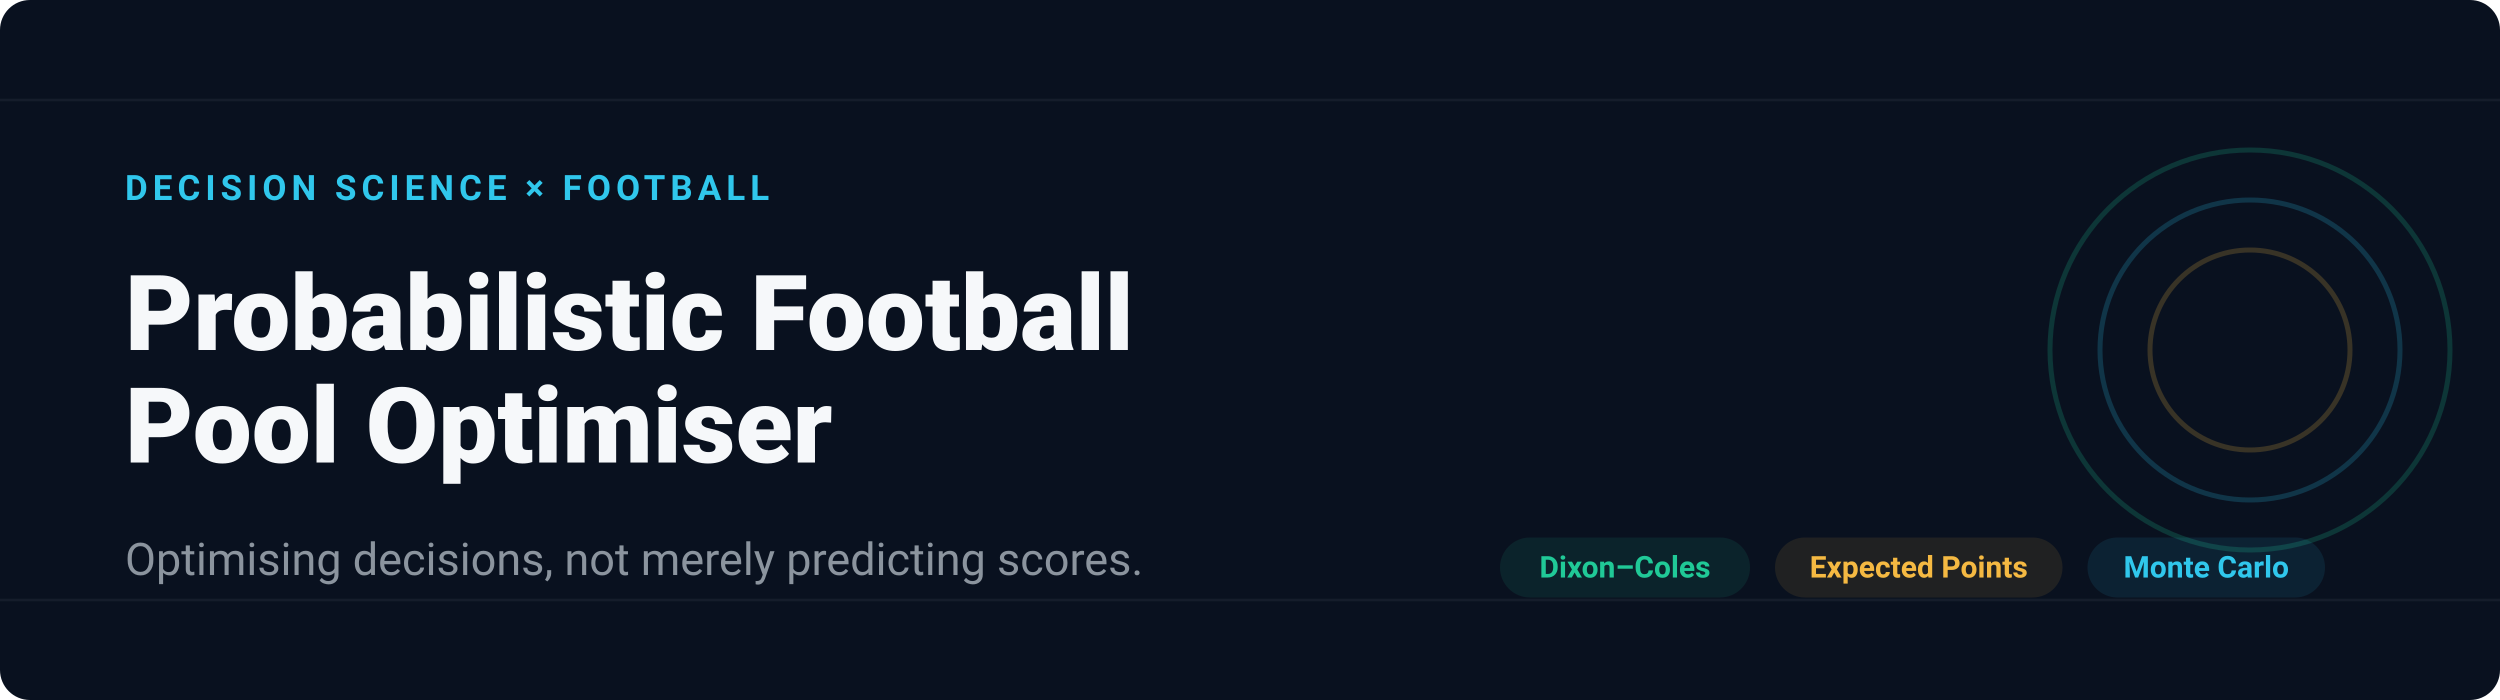
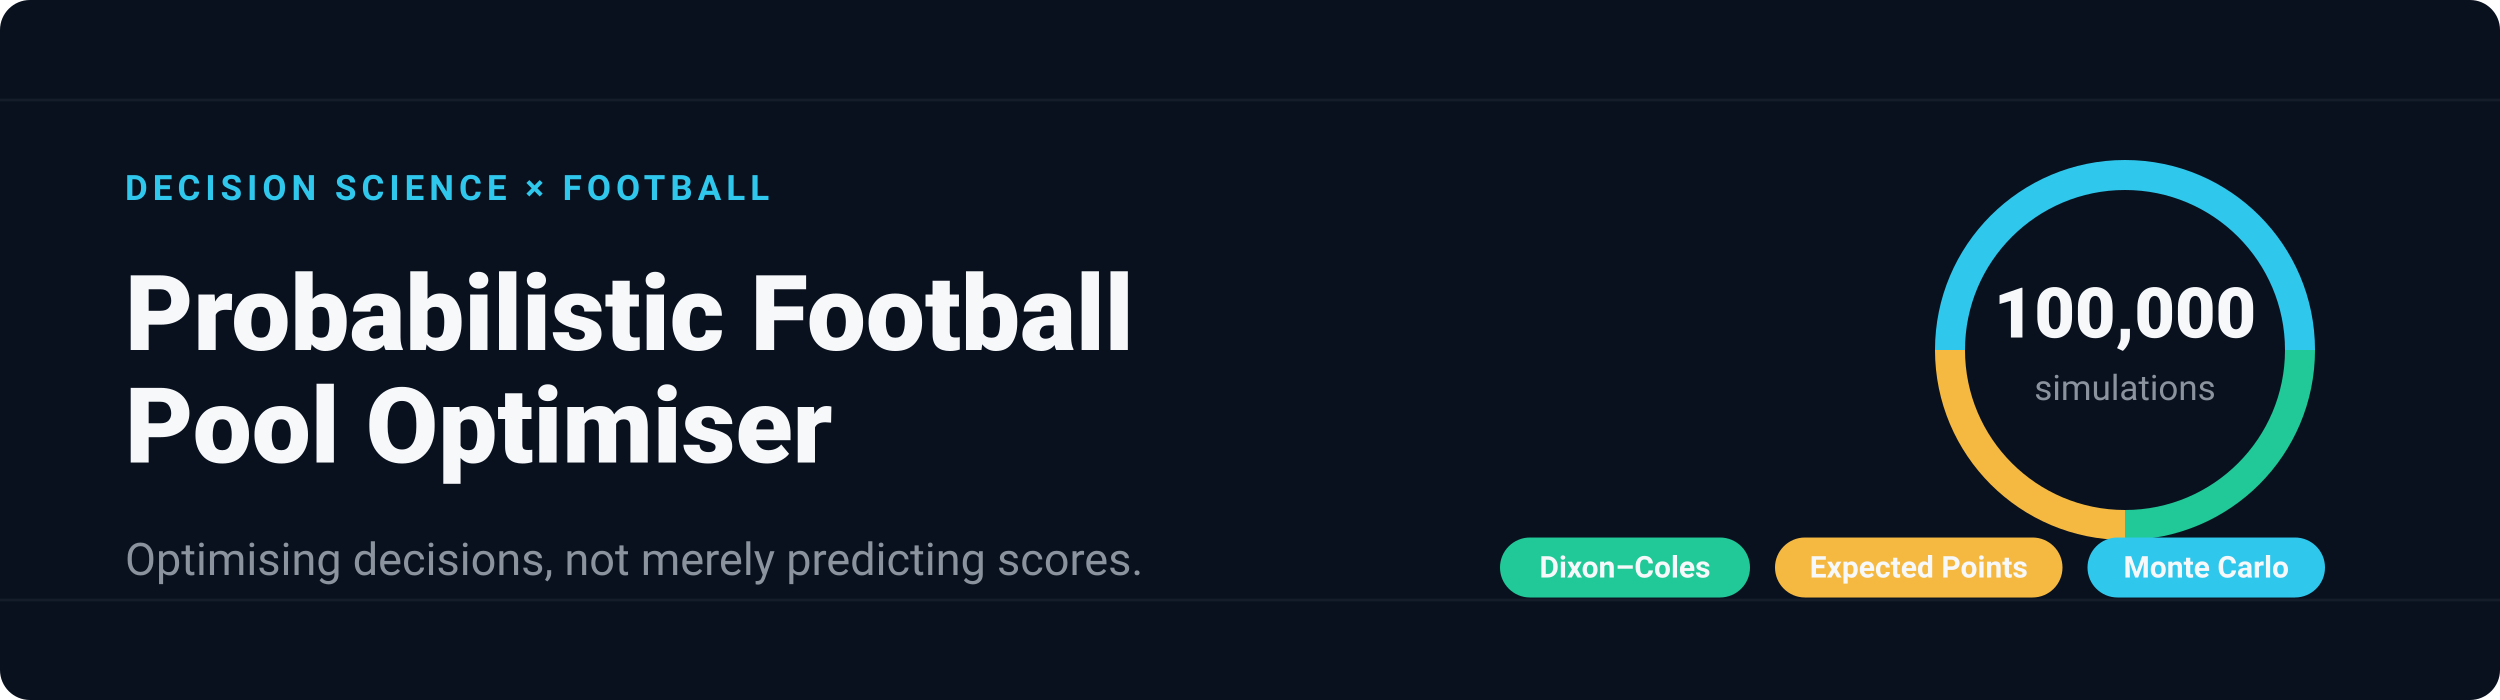
<svg xmlns="http://www.w3.org/2000/svg" width="100%" height="280" viewBox="0 0 1000 280">
  <rect width="1000" height="280" fill="#09111F" rx="12" />
  <g stroke="#8B949E" stroke-opacity="0.1" stroke-width="1">
    <line x1="0" y1="40" x2="1000" y2="40" />
    <line x1="0" y1="240" x2="1000" y2="240" />
-     <circle cx="900" cy="140" r="80" fill="none" stroke="#20C997" stroke-width="2" stroke-opacity="0.2" />
-     <circle cx="900" cy="140" r="60" fill="none" stroke="#30C7EC" stroke-width="2" stroke-opacity="0.2" />
-     <circle cx="900" cy="140" r="40" fill="none" stroke="#F5B942" stroke-width="2" stroke-opacity="0.2" />
  </g>
+   <g fill="none" stroke-width="12">
+     <path d="M 780,140 A 70,70 0 0,1 920,140" stroke="#30C7EC" />
+     <path d="M 920,140 A 70,70 0 0,1 850,210" stroke="#20C997" />
+     <path d="M 850,210 A 70,70 0 0,1 780,140" stroke="#F5B942" />
+   </g>
+   <text x="850" y="135" font-family="system-ui, -apple-system, Segoe UI, Roboto, Helvetica, Arial, sans-serif" font-size="28" font-weight="800" fill="#F6F8FA" text-anchor="middle">100,000</text>
+   <text x="850" y="160" font-family="system-ui, -apple-system, Segoe UI, Roboto, Helvetica, Arial, sans-serif" font-size="14" font-weight="400" fill="#8B949E" text-anchor="middle">simulations</text>
  <g font-family="system-ui, -apple-system, Segoe UI, Roboto, Helvetica, Arial, sans-serif">
    <text x="50" y="80" font-size="14" font-weight="600" fill="#30C7EC" letter-spacing="2">DECISION SCIENCE × FOOTBALL</text>
    <text x="50" y="140" font-size="42" font-weight="800" fill="#F6F8FA">Probabilistic Football</text>
    <text x="50" y="185" font-size="42" font-weight="800" fill="#F6F8FA">Pool Optimiser</text>
    <text x="50" y="230" font-size="18" font-weight="400" fill="#8B949E">Optimising decisions, not merely predicting scores.</text>
    <g transform="translate(600, 215)">
-       <rect x="0" y="0" width="100" height="24" rx="12" fill="#20C997" fill-opacity="0.1" />
-       <text x="50" y="16" font-size="12" font-weight="600" fill="#20C997" text-anchor="middle">Dixon–Coles</text>
-       <rect x="110" y="0" width="115" height="24" rx="12" fill="#F5B942" fill-opacity="0.1" />
-       <text x="167.5" y="16" font-size="12" font-weight="600" fill="#F5B942" text-anchor="middle">Expected Points</text>
-       <rect x="235" y="0" width="95" height="24" rx="12" fill="#30C7EC" fill-opacity="0.1" />
-       <text x="282.5" y="16" font-size="12" font-weight="600" fill="#30C7EC" text-anchor="middle">Monte Carlo</text>
+       <rect x="0" y="0" width="100" height="24" rx="12" fill="#20C997" />
+       <text x="50" y="16" font-size="12" font-weight="600" fill="#F6F8FA" text-anchor="middle">Dixon–Coles</text>
+       <rect x="110" y="0" width="115" height="24" rx="12" fill="#F5B942" />
+       <text x="167.5" y="16" font-size="12" font-weight="600" fill="#F6F8FA" text-anchor="middle">Expected Points</text>
+       <rect x="235" y="0" width="95" height="24" rx="12" fill="#30C7EC" />
+       <text x="282.5" y="16" font-size="12" font-weight="600" fill="#F6F8FA" text-anchor="middle">Monte Carlo</text>
    </g>
  </g>
</svg>
